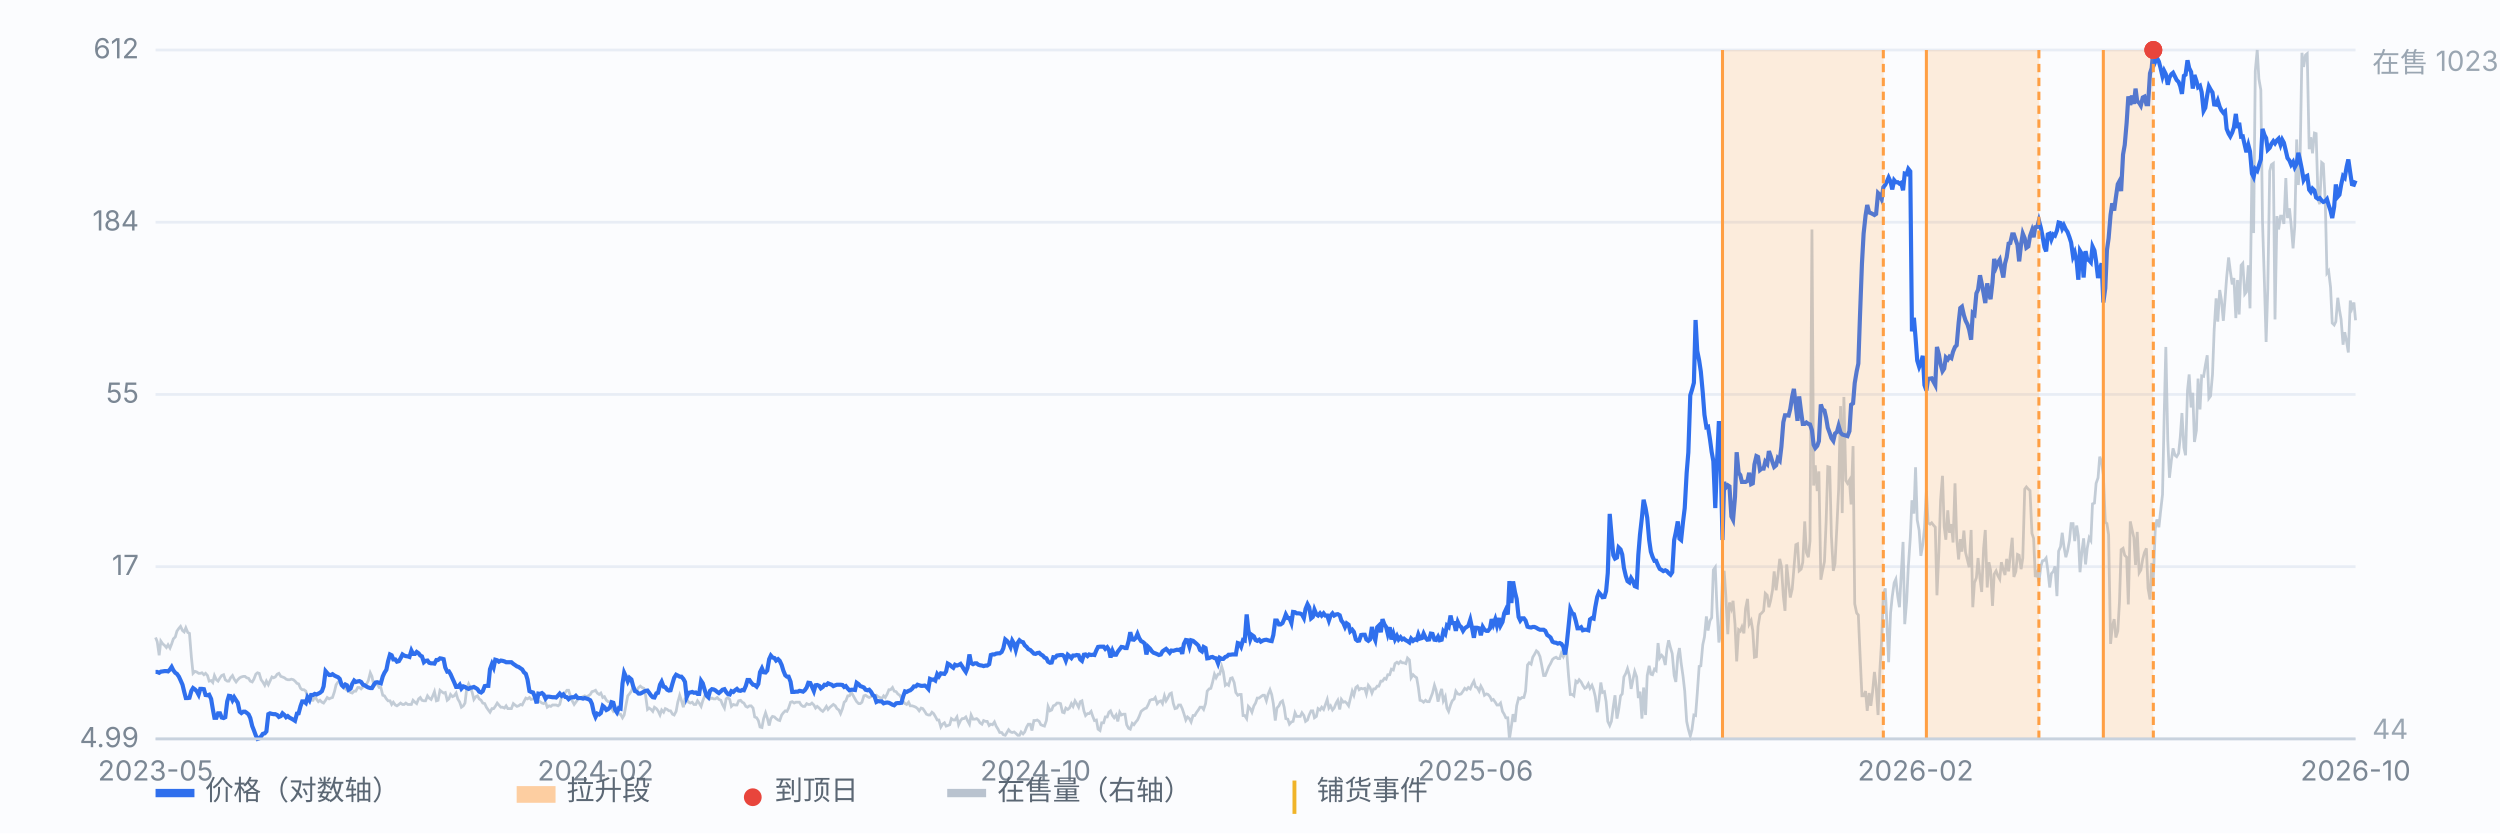
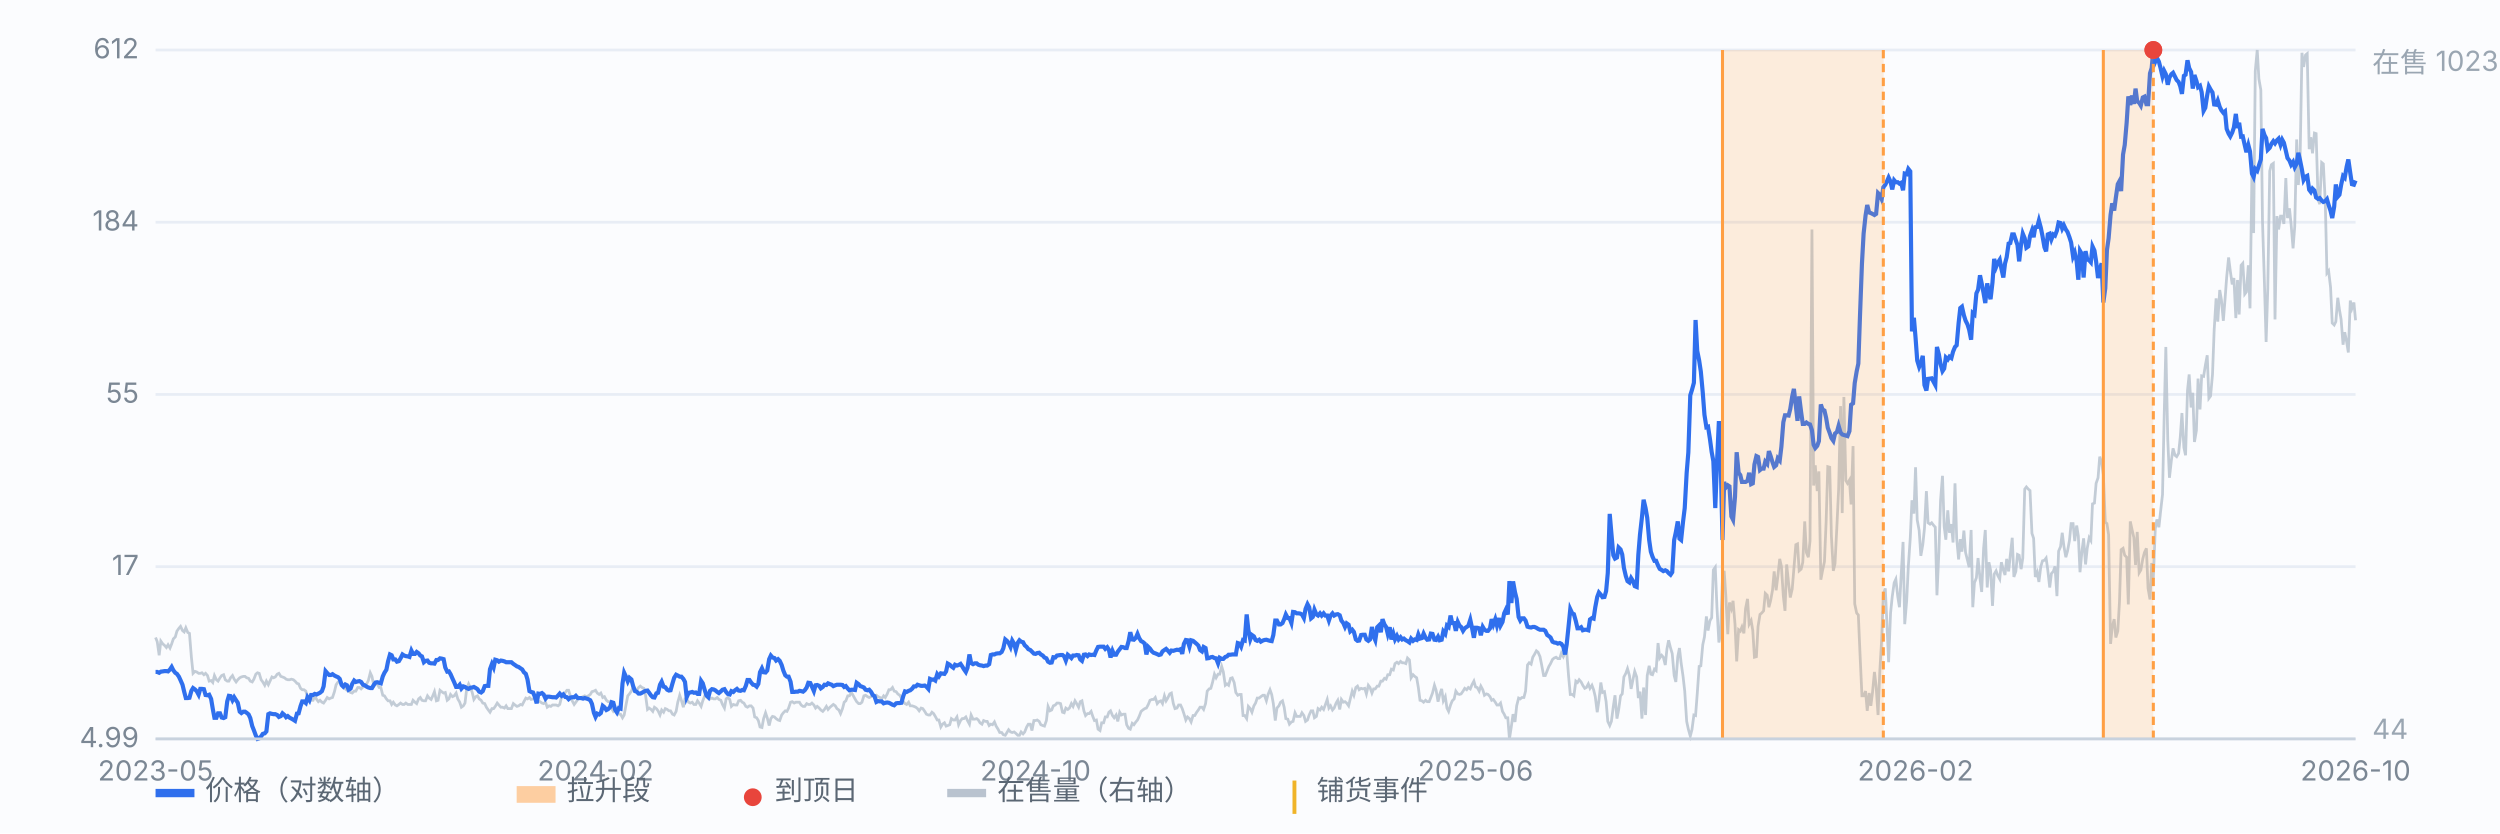
<svg xmlns="http://www.w3.org/2000/svg" viewBox="0 0 900 300" preserveAspectRatio="xMidYMid meet" style="width:100%;max-width:900px;height:auto;display:block" font-family="-apple-system,Segoe UI,Microsoft YaHei,sans-serif" font-size="10">
  <rect x="0" y="0" width="900" height="300" fill="#fbfcfe" />
  <line x1="56" y1="266.0" x2="848" y2="266.0" stroke="#e8edf5" stroke-width="1" />
  <text x="50" y="269.0" text-anchor="end" fill="#7b8794">4.99</text>
  <line x1="56" y1="204.0" x2="848" y2="204.0" stroke="#e8edf5" stroke-width="1" />
  <text x="50" y="207.0" text-anchor="end" fill="#7b8794">17</text>
  <line x1="56" y1="142.0" x2="848" y2="142.0" stroke="#e8edf5" stroke-width="1" />
  <text x="50" y="145.0" text-anchor="end" fill="#7b8794">55</text>
  <line x1="56" y1="80.0" x2="848" y2="80.0" stroke="#e8edf5" stroke-width="1" />
  <text x="50" y="83.0" text-anchor="end" fill="#7b8794">184</text>
  <line x1="56" y1="18.0" x2="848" y2="18.0" stroke="#e8edf5" stroke-width="1" />
  <text x="50" y="21.0" text-anchor="end" fill="#7b8794">612</text>
  <path d="M56.0 229.5 L56.6 231.0 L57.3 235.9 L57.9 230.8 L58.6 231.8 L59.2 232.3 L59.9 233.1 L60.5 232.1 L61.2 233.3 L61.8 231.8 L62.4 230.0 L63.1 229.3 L63.7 227.2 L64.4 226.2 L65.0 225.5 L65.7 227.0 L66.3 227.5 L66.9 226.0 L67.6 227.7 L68.2 228.0 L68.9 236.6 L69.5 242.4 L70.2 241.7 L70.8 241.9 L71.5 242.4 L72.1 242.4 L72.7 242.2 L73.4 242.9 L74.0 242.4 L74.7 243.2 L75.3 245.2 L76.0 245.0 L76.6 245.7 L77.2 243.2 L77.9 244.7 L78.5 245.2 L79.2 244.0 L79.8 243.2 L80.5 242.9 L81.1 244.7 L81.8 245.2 L82.4 245.2 L83.0 244.0 L83.7 243.2 L84.3 244.5 L85.0 245.5 L85.6 244.7 L86.3 244.0 L86.9 243.7 L87.6 243.5 L88.2 243.5 L88.8 244.0 L89.5 244.2 L90.1 245.2 L90.8 245.5 L91.4 244.5 L92.1 242.7 L92.7 242.2 L93.3 242.4 L94.0 244.7 L94.6 245.5 L95.3 246.7 L95.9 245.2 L96.6 246.5 L97.2 245.2 L97.9 243.7 L98.5 244.0 L99.1 243.7 L99.8 242.7 L100.4 242.4 L101.1 243.5 L101.7 243.7 L102.4 244.0 L103.0 244.5 L103.6 244.7 L104.3 244.7 L104.9 244.5 L105.6 244.7 L106.2 245.2 L106.9 246.0 L107.5 246.2 L108.2 247.8 L108.8 248.3 L109.4 248.3 L110.1 248.8 L110.7 251.1 L111.4 251.6 L112.0 252.1 L112.7 252.1 L113.3 250.5 L114.0 251.8 L114.6 252.6 L115.2 252.1 L115.9 252.8 L116.5 253.1 L117.2 252.1 L117.8 251.1 L118.5 251.6 L119.1 251.3 L119.7 251.1 L120.4 249.0 L121.0 246.5 L121.7 245.5 L122.3 245.5 L123.0 246.7 L123.6 247.3 L124.3 248.0 L124.9 248.5 L125.5 248.8 L126.2 249.3 L126.8 249.5 L127.5 248.8 L128.1 248.8 L128.8 247.5 L129.4 247.5 L130.0 248.0 L130.7 247.3 L131.3 247.0 L132.0 246.2 L132.6 245.0 L133.3 242.2 L133.9 243.5 L134.6 247.0 L135.2 246.2 L135.8 246.2 L136.5 247.5 L137.1 247.5 L137.8 250.3 L138.4 250.5 L139.1 251.6 L139.7 252.3 L140.4 252.3 L141.0 253.6 L141.6 252.8 L142.3 253.8 L142.9 254.1 L143.6 253.6 L144.2 253.1 L144.9 253.6 L145.5 253.6 L146.1 253.1 L146.8 253.6 L147.4 253.6 L148.1 253.6 L148.7 252.1 L149.4 252.8 L150.0 253.3 L150.7 251.6 L151.3 251.1 L151.9 252.1 L152.6 252.3 L153.2 252.3 L153.9 250.5 L154.5 251.3 L155.2 251.8 L155.8 250.5 L156.4 249.0 L157.1 252.3 L157.7 252.1 L158.4 248.5 L159.0 249.0 L159.7 249.5 L160.3 249.3 L161.0 252.1 L161.6 251.6 L162.2 250.0 L162.9 250.8 L163.5 250.5 L164.2 249.5 L164.8 251.6 L165.5 252.8 L166.1 254.6 L166.8 254.1 L167.4 253.1 L168.0 248.0 L168.7 246.2 L169.3 247.5 L170.0 249.3 L170.6 251.8 L171.3 250.8 L171.9 250.5 L172.5 251.6 L173.2 252.1 L173.8 253.1 L174.5 253.3 L175.1 254.6 L175.8 255.6 L176.4 256.4 L177.1 255.1 L177.7 255.1 L178.3 254.3 L179.0 253.1 L179.6 253.8 L180.3 254.6 L180.9 254.6 L181.6 254.9 L182.2 254.1 L182.8 255.1 L183.5 255.1 L184.1 255.1 L184.8 253.3 L185.4 253.8 L186.1 254.3 L186.7 254.1 L187.4 253.6 L188.0 253.8 L188.6 252.6 L189.3 251.3 L189.9 251.6 L190.6 251.1 L191.2 251.8 L191.9 251.6 L192.5 251.6 L193.2 252.3 L193.8 252.6 L194.4 252.6 L195.1 253.1 L195.7 253.3 L196.4 252.8 L197.0 254.6 L197.7 254.1 L198.3 254.3 L198.9 253.8 L199.6 253.8 L200.2 253.8 L200.9 254.1 L201.5 253.6 L202.2 250.8 L202.8 249.8 L203.5 249.3 L204.1 248.5 L204.7 248.5 L205.4 250.8 L206.0 252.3 L206.7 253.6 L207.3 252.8 L208.0 251.8 L208.6 251.3 L209.2 251.1 L209.9 250.8 L210.5 250.5 L211.2 250.8 L211.8 250.5 L212.5 250.0 L213.1 249.0 L213.8 248.8 L214.4 248.5 L215.0 249.5 L215.7 250.0 L216.3 249.5 L217.0 251.1 L217.6 250.8 L218.3 252.1 L218.9 252.6 L219.6 252.6 L220.2 255.1 L220.8 256.1 L221.5 255.4 L222.1 255.9 L222.8 257.1 L223.4 257.1 L224.1 258.4 L224.7 257.4 L225.3 254.1 L226.0 250.5 L226.6 249.8 L227.3 248.8 L227.9 247.3 L228.6 248.8 L229.2 248.5 L229.9 247.5 L230.5 247.0 L231.1 247.5 L231.8 247.8 L232.4 250.3 L233.1 255.4 L233.7 254.9 L234.4 255.4 L235.0 256.1 L235.6 254.6 L236.3 255.1 L236.9 255.9 L237.6 257.4 L238.2 255.6 L238.9 256.4 L239.5 255.1 L240.2 255.4 L240.8 255.9 L241.4 255.9 L242.1 257.1 L242.7 257.4 L243.4 256.1 L244.0 252.8 L244.7 250.3 L245.3 252.1 L246.0 254.6 L246.6 251.6 L247.2 251.6 L247.9 252.8 L248.5 253.1 L249.2 252.8 L249.8 253.6 L250.5 253.6 L251.1 252.3 L251.7 253.1 L252.4 254.3 L253.0 252.3 L253.7 250.5 L254.3 250.8 L255.0 251.3 L255.6 251.6 L256.3 251.3 L256.9 251.6 L257.5 251.6 L258.2 251.1 L258.8 251.8 L259.5 252.1 L260.1 253.6 L260.8 254.9 L261.4 251.6 L262.0 251.1 L262.7 251.8 L263.3 254.3 L264.0 253.6 L264.6 253.8 L265.3 253.8 L265.9 252.3 L266.6 252.1 L267.2 252.8 L267.8 253.1 L268.5 254.3 L269.1 254.6 L269.8 254.1 L270.4 254.1 L271.1 254.9 L271.7 258.1 L272.4 258.4 L273.0 259.4 L273.6 261.7 L274.3 261.9 L274.9 258.7 L275.6 256.6 L276.2 258.4 L276.9 261.2 L277.5 258.7 L278.1 257.9 L278.8 258.1 L279.4 258.7 L280.1 259.2 L280.7 259.4 L281.4 257.4 L282.0 256.6 L282.7 255.9 L283.3 256.1 L283.9 254.9 L284.6 252.8 L285.2 252.6 L285.9 253.1 L286.5 252.8 L287.2 252.8 L287.8 252.8 L288.4 253.8 L289.1 254.3 L289.7 254.3 L290.4 253.3 L291.0 253.6 L291.7 253.6 L292.3 253.1 L293.0 253.8 L293.6 254.9 L294.2 254.3 L294.9 254.9 L295.5 255.6 L296.2 256.1 L296.8 255.4 L297.5 254.3 L298.1 255.4 L298.8 254.6 L299.4 254.1 L300.0 253.6 L300.7 254.1 L301.3 255.1 L302.0 255.6 L302.6 256.9 L303.3 255.1 L303.9 252.8 L304.5 252.3 L305.2 250.5 L305.8 250.5 L306.5 249.3 L307.1 250.3 L307.8 251.6 L308.4 252.6 L309.1 253.3 L309.7 253.3 L310.3 252.8 L311.0 250.5 L311.6 250.3 L312.3 250.8 L312.9 251.1 L313.6 250.8 L314.2 250.3 L314.8 250.8 L315.5 250.3 L316.1 250.8 L316.8 251.1 L317.4 251.6 L318.1 250.5 L318.7 251.1 L319.4 249.8 L320.0 248.3 L320.6 248.3 L321.3 247.5 L321.9 248.8 L322.6 249.0 L323.2 249.8 L323.9 250.3 L324.5 251.3 L325.2 252.6 L325.8 253.3 L326.4 253.6 L327.1 252.8 L327.7 254.1 L328.4 254.1 L329.0 254.3 L329.7 254.6 L330.3 255.1 L330.9 255.9 L331.6 254.9 L332.2 255.1 L332.9 256.1 L333.5 257.1 L334.2 257.4 L334.8 257.4 L335.5 256.4 L336.1 256.9 L336.7 257.9 L337.4 259.2 L338.0 259.2 L338.7 261.7 L339.3 260.7 L340.0 260.2 L340.6 261.4 L341.2 261.2 L341.9 260.9 L342.5 258.7 L343.2 259.2 L343.8 259.2 L344.5 258.1 L345.1 260.9 L345.8 259.4 L346.4 258.7 L347.0 258.7 L347.7 258.1 L348.3 259.4 L349.0 260.7 L349.6 257.4 L350.3 258.9 L350.9 258.9 L351.6 258.7 L352.2 259.2 L352.8 260.2 L353.5 260.7 L354.1 259.4 L354.8 259.7 L355.4 259.7 L356.1 261.2 L356.7 260.7 L357.3 260.9 L358.0 259.9 L358.6 261.4 L359.3 262.5 L359.9 263.7 L360.6 263.7 L361.2 264.5 L361.9 264.7 L362.5 263.7 L363.1 262.7 L363.8 263.5 L364.4 263.7 L365.1 263.5 L365.7 264.0 L366.4 264.7 L367.0 264.7 L367.6 263.5 L368.3 264.2 L368.9 263.5 L369.6 261.7 L370.2 260.7 L370.9 260.7 L371.5 263.0 L372.2 259.4 L372.8 259.4 L373.4 259.2 L374.1 259.7 L374.7 260.9 L375.4 261.2 L376.0 261.4 L376.7 259.4 L377.3 254.3 L378.0 255.9 L378.6 255.6 L379.2 254.1 L379.9 253.8 L380.5 253.1 L381.2 253.1 L381.8 253.3 L382.5 256.4 L383.1 256.6 L383.7 254.9 L384.4 255.4 L385.0 254.9 L385.7 253.3 L386.3 254.3 L387.0 252.3 L387.6 253.3 L388.3 254.6 L388.9 252.6 L389.5 252.3 L390.2 255.9 L390.8 257.6 L391.5 256.9 L392.1 256.9 L392.8 256.1 L393.4 257.9 L394.0 259.4 L394.7 259.2 L395.3 262.5 L396.0 263.0 L396.6 260.2 L397.3 260.2 L397.9 258.1 L398.6 258.1 L399.2 256.4 L399.8 255.9 L400.5 257.6 L401.1 258.4 L401.8 257.4 L402.4 259.7 L403.1 256.4 L403.7 257.4 L404.4 257.1 L405.0 257.1 L405.6 260.9 L406.3 262.2 L406.9 262.5 L407.6 260.4 L408.2 260.9 L408.9 259.9 L409.5 259.2 L410.1 257.9 L410.8 256.1 L411.4 255.6 L412.1 255.1 L412.7 254.9 L413.4 253.6 L414.0 252.1 L414.7 251.8 L415.3 251.8 L415.9 251.1 L416.6 253.3 L417.2 252.6 L417.9 252.3 L418.5 253.3 L419.2 250.5 L419.8 252.3 L420.4 251.3 L421.1 249.8 L421.7 249.5 L422.4 253.3 L423.0 255.1 L423.7 254.9 L424.3 253.8 L425.0 253.8 L425.6 255.1 L426.2 256.9 L426.9 259.2 L427.5 258.1 L428.2 258.7 L428.8 259.9 L429.5 257.6 L430.1 257.6 L430.8 256.4 L431.4 255.6 L432.0 254.6 L432.7 254.6 L433.3 255.4 L434.0 253.3 L434.6 248.8 L435.3 248.0 L435.9 247.8 L436.5 245.7 L437.2 242.7 L437.8 244.0 L438.5 242.7 L439.1 242.7 L439.8 239.9 L440.4 241.9 L441.1 246.7 L441.7 246.2 L442.3 246.7 L443.0 244.2 L443.6 244.0 L444.3 245.7 L444.9 249.3 L445.6 250.3 L446.2 250.0 L446.8 250.0 L447.5 257.6 L448.1 257.6 L448.8 258.7 L449.4 254.3 L450.1 255.1 L450.7 256.4 L451.4 254.1 L452.0 253.1 L452.6 251.3 L453.3 251.3 L453.9 250.8 L454.6 250.3 L455.2 250.3 L455.9 252.3 L456.5 250.0 L457.2 248.3 L457.8 250.0 L458.4 253.3 L459.1 259.4 L459.7 254.9 L460.4 254.1 L461.0 252.8 L461.7 252.3 L462.3 254.6 L462.9 258.7 L463.6 258.9 L464.2 260.7 L464.9 259.9 L465.5 259.7 L466.2 256.6 L466.8 257.9 L467.5 257.9 L468.1 257.9 L468.7 256.6 L469.4 257.6 L470.0 259.7 L470.7 259.2 L471.3 257.4 L472.0 255.9 L472.6 255.9 L473.2 258.4 L473.9 257.9 L474.5 255.1 L475.2 255.6 L475.8 254.6 L476.5 255.4 L477.1 253.8 L477.8 251.8 L478.4 254.9 L479.0 254.1 L479.7 255.6 L480.3 254.9 L481.0 253.1 L481.6 252.1 L482.3 255.4 L482.9 251.8 L483.6 252.8 L484.2 252.6 L484.8 253.1 L485.5 254.1 L486.1 251.6 L486.8 248.8 L487.4 250.3 L488.1 247.5 L488.7 247.0 L489.3 248.3 L490.0 247.8 L490.6 248.0 L491.3 247.8 L491.9 249.8 L492.6 246.7 L493.2 247.5 L493.9 249.5 L494.5 248.0 L495.1 248.0 L495.8 247.0 L496.4 247.0 L497.1 245.2 L497.7 245.2 L498.4 244.2 L499.0 244.5 L499.6 242.9 L500.3 242.9 L500.9 240.9 L501.6 241.2 L502.2 238.9 L502.9 238.4 L503.5 238.9 L504.2 238.1 L504.8 238.6 L505.4 238.6 L506.1 238.9 L506.7 236.9 L507.4 237.6 L508.0 244.0 L508.7 242.9 L509.3 243.5 L510.0 244.0 L510.6 247.5 L511.2 252.1 L511.9 252.3 L512.5 252.8 L513.2 252.1 L513.8 252.6 L514.5 252.6 L515.1 251.1 L515.7 249.5 L516.4 246.7 L517.0 248.5 L517.7 252.6 L518.3 250.0 L519.0 248.0 L519.6 252.3 L520.3 250.8 L520.9 254.9 L521.5 256.1 L522.2 253.8 L522.8 252.3 L523.5 251.6 L524.1 248.8 L524.8 249.8 L525.4 250.0 L526.0 249.8 L526.7 248.8 L527.3 247.8 L528.0 248.3 L528.6 247.5 L529.3 248.0 L529.9 246.5 L530.6 245.2 L531.2 247.3 L531.8 247.5 L532.5 248.8 L533.1 247.0 L533.8 248.3 L534.4 250.3 L535.1 249.8 L535.7 250.0 L536.4 250.8 L537.0 252.1 L537.6 251.8 L538.3 252.8 L538.9 253.8 L539.6 253.8 L540.2 253.1 L540.9 256.1 L541.5 257.1 L542.1 258.4 L542.8 258.4 L543.4 266.0 L544.1 261.4 L544.7 257.1 L545.4 259.9 L546.0 254.1 L546.7 251.3 L547.3 251.6 L547.9 251.1 L548.6 251.1 L549.2 248.8 L549.9 239.4 L550.5 238.6 L551.2 239.1 L551.8 236.6 L552.4 235.6 L553.1 234.3 L553.7 234.8 L554.4 236.4 L555.0 239.4 L555.7 243.2 L556.3 243.2 L557.0 241.4 L557.6 239.9 L558.2 238.9 L558.9 237.4 L559.5 236.9 L560.2 236.6 L560.8 237.1 L561.5 237.1 L562.1 235.1 L562.8 236.4 L563.4 235.1 L564.0 234.6 L564.7 243.5 L565.3 250.0 L566.0 250.0 L566.6 250.5 L567.3 245.2 L567.9 245.7 L568.5 244.7 L569.2 245.5 L569.8 246.7 L570.5 247.8 L571.1 247.5 L571.8 246.2 L572.4 247.8 L573.1 246.7 L573.7 248.3 L574.3 250.8 L575.0 256.4 L575.6 252.3 L576.3 245.7 L576.9 249.3 L577.6 249.0 L578.2 252.6 L578.8 259.7 L579.5 261.2 L580.1 259.7 L580.8 254.3 L581.4 250.3 L582.1 258.7 L582.7 255.6 L583.4 250.5 L584.0 249.8 L584.6 243.7 L585.3 242.4 L585.9 240.7 L586.6 243.2 L587.2 248.0 L587.9 244.5 L588.5 241.7 L589.2 243.7 L589.8 251.3 L590.4 249.0 L591.1 258.7 L591.7 247.5 L592.4 257.4 L593.0 243.2 L593.7 239.7 L594.3 242.7 L594.9 242.9 L595.6 240.9 L596.2 241.4 L596.9 231.5 L597.5 236.9 L598.2 235.9 L598.8 236.6 L599.5 239.4 L600.1 233.6 L600.7 230.5 L601.4 233.3 L602.0 235.3 L602.7 243.2 L603.3 245.5 L604.0 236.4 L604.6 233.3 L605.2 238.6 L605.9 243.5 L606.5 248.8 L607.2 259.7 L607.8 262.5 L608.5 265.0 L609.1 262.7 L609.8 257.4 L610.4 257.6 L611.0 249.8 L611.7 239.9 L612.3 239.7 L613.0 232.1 L613.6 229.3 L614.3 221.9 L614.9 227.0 L615.6 223.4 L616.2 222.4 L616.8 205.2 L617.5 204.2 L618.1 218.6 L618.8 231.3 L619.4 228.3 L620.1 208.0 L620.7 205.5 L621.3 214.6 L622.0 228.3 L622.6 216.9 L623.3 219.1 L623.9 216.3 L624.6 224.7 L625.2 238.1 L625.9 226.7 L626.5 227.2 L627.1 225.7 L627.8 228.0 L628.4 219.1 L629.1 215.6 L629.7 224.7 L630.4 223.4 L631.0 227.0 L631.6 236.6 L632.3 236.4 L632.9 225.5 L633.6 221.2 L634.2 220.7 L634.9 219.9 L635.5 213.6 L636.2 214.3 L636.8 218.6 L637.4 216.3 L638.1 212.5 L638.7 205.7 L639.4 212.5 L640.0 207.7 L640.7 201.2 L641.3 203.9 L642.0 214.6 L642.6 219.9 L643.2 203.2 L643.9 210.0 L644.5 215.1 L645.2 212.0 L645.8 204.7 L646.5 196.1 L647.1 195.8 L647.7 205.5 L648.4 204.9 L649.0 202.4 L649.7 187.7 L650.3 198.9 L651.0 200.6 L651.6 194.8 L652.3 82.6 L652.9 174.8 L653.5 167.5 L654.2 176.8 L654.8 169.7 L655.5 208.7 L656.1 205.5 L656.8 202.2 L657.4 188.0 L658.0 168.0 L658.7 168.2 L659.3 193.0 L660.0 205.5 L660.6 202.9 L661.3 189.0 L661.9 176.3 L662.6 146.2 L663.2 184.7 L663.8 142.9 L664.5 173.0 L665.1 174.0 L665.8 172.8 L666.4 181.6 L667.1 160.6 L667.7 217.4 L668.4 220.7 L669.0 221.4 L669.6 235.3 L670.3 250.5 L670.9 250.5 L671.6 248.8 L672.2 255.9 L672.9 249.5 L673.5 254.1 L674.1 249.3 L674.8 241.9 L675.4 247.0 L676.1 257.4 L676.7 242.2 L677.4 230.3 L678.0 214.1 L678.7 211.8 L679.3 224.7 L679.9 238.4 L680.6 220.7 L681.2 214.8 L681.9 209.8 L682.5 208.5 L683.2 214.8 L683.8 218.6 L684.4 207.5 L685.1 195.1 L685.7 224.7 L686.4 216.3 L687.0 203.9 L687.7 193.6 L688.3 180.1 L689.0 184.9 L689.6 168.2 L690.2 187.2 L690.9 191.0 L691.5 200.1 L692.2 196.1 L692.8 190.3 L693.5 176.8 L694.1 188.2 L694.8 188.7 L695.4 188.2 L696.0 189.0 L696.7 189.8 L697.3 214.3 L698.0 198.6 L698.6 180.1 L699.3 171.3 L699.9 189.5 L700.5 194.3 L701.2 183.7 L701.8 191.8 L702.5 188.7 L703.1 195.3 L703.8 174.0 L704.4 193.8 L705.1 201.4 L705.7 194.1 L706.3 198.6 L707.0 191.0 L707.6 198.9 L708.3 201.7 L708.9 204.2 L709.6 190.8 L710.2 218.6 L710.8 209.8 L711.5 208.0 L712.1 200.9 L712.8 208.2 L713.4 213.1 L714.1 197.4 L714.7 190.8 L715.4 211.5 L716.0 202.4 L716.6 205.2 L717.3 218.1 L717.9 206.7 L718.6 205.5 L719.2 207.2 L719.9 208.5 L720.5 202.4 L721.2 205.2 L721.8 207.0 L722.4 201.2 L723.1 205.7 L723.7 199.9 L724.4 193.6 L725.0 207.7 L725.7 205.7 L726.3 199.6 L726.9 199.9 L727.6 204.9 L728.2 200.9 L728.9 176.1 L729.5 175.3 L730.2 176.1 L730.8 176.6 L731.5 192.0 L732.1 193.8 L732.7 207.7 L733.4 206.0 L734.0 209.5 L734.7 203.9 L735.3 201.9 L736.0 201.7 L736.6 200.9 L737.2 205.2 L737.9 211.5 L738.5 206.5 L739.2 205.7 L739.8 203.9 L740.5 214.6 L741.1 198.4 L741.8 196.8 L742.4 191.8 L743.0 196.6 L743.7 200.6 L744.3 198.4 L745.0 194.6 L745.6 188.5 L746.3 188.5 L746.9 194.8 L747.6 189.2 L748.2 193.0 L748.8 206.0 L749.5 198.4 L750.1 193.8 L750.8 203.2 L751.4 197.4 L752.1 193.6 L752.7 194.6 L753.3 181.4 L754.0 181.1 L754.6 174.0 L755.3 172.0 L755.9 164.4 L756.6 166.4 L757.2 170.8 L757.9 188.0 L758.5 188.5 L759.1 192.5 L759.8 231.8 L760.4 225.7 L761.1 222.9 L761.7 229.5 L762.4 227.2 L763.0 216.9 L763.6 197.9 L764.3 197.4 L764.9 199.9 L765.6 200.6 L766.2 217.6 L766.9 187.7 L767.5 190.5 L768.2 193.6 L768.8 203.4 L769.4 191.5 L770.1 206.2 L770.7 205.2 L771.4 201.2 L772.0 198.9 L772.7 197.4 L773.3 211.8 L774.0 215.8 L774.6 202.7 L775.2 208.2 L775.9 190.3 L776.5 187.0 L777.2 189.8 L777.8 184.2 L778.5 178.1 L779.1 150.0 L779.7 124.9 L780.4 158.3 L781.0 172.0 L781.7 165.7 L782.3 161.4 L783.0 163.9 L783.6 164.4 L784.3 163.2 L784.9 157.3 L785.5 148.7 L786.2 161.1 L786.8 163.9 L787.5 140.6 L788.1 134.8 L788.8 146.7 L789.4 141.4 L790.0 159.1 L790.7 155.0 L791.3 136.3 L792.0 147.4 L792.6 135.3 L793.3 135.5 L793.9 131.7 L794.6 127.9 L795.2 143.4 L795.8 142.6 L796.5 134.8 L797.1 118.8 L797.8 107.4 L798.4 115.8 L799.1 104.4 L799.7 107.9 L800.4 115.5 L801.0 107.9 L801.6 99.8 L802.3 92.7 L802.9 97.5 L803.6 102.4 L804.2 100.1 L804.9 114.5 L805.5 100.8 L806.1 113.2 L806.8 95.5 L807.4 94.8 L808.1 105.9 L808.7 105.1 L809.4 95.5 L810.0 111.0 L810.7 61.8 L811.3 83.9 L811.9 25.6 L812.6 18.0 L813.2 28.4 L813.9 32.4 L814.5 79.8 L815.2 102.1 L815.8 123.1 L816.4 103.9 L817.1 61.6 L817.7 59.3 L818.4 58.8 L819.0 115.0 L819.7 77.8 L820.3 82.6 L821.0 77.8 L821.6 77.8 L822.2 80.6 L822.9 64.1 L823.5 78.5 L824.2 75.0 L824.8 80.8 L825.5 89.4 L826.1 81.6 L826.8 50.2 L827.4 66.6 L828.0 59.0 L828.7 19.0 L829.3 24.1 L830.0 19.8 L830.6 19.3 L831.3 53.7 L831.9 49.4 L832.5 55.2 L833.2 47.9 L833.8 48.1 L834.5 71.7 L835.1 73.5 L835.8 58.5 L836.4 59.0 L837.1 72.7 L837.7 98.3 L838.3 97.5 L839.0 103.4 L839.6 116.3 L840.3 117.0 L840.9 115.8 L841.6 107.2 L842.2 111.5 L842.8 115.0 L843.5 124.1 L844.1 119.6 L844.8 123.1 L845.4 126.9 L846.1 108.2 L846.7 111.0 L847.4 108.9 L848.0 115.3" fill="none" stroke="#b9c3cf" stroke-width="1" opacity="0.85" />
  <text x="854" y="26" fill="#9aa6b2">在售 1023</text>
  <text x="854" y="266" fill="#9aa6b2">44</text>
  <path d="M56.0 241.9 L56.6 241.9 L57.3 242.2 L57.9 241.8 L58.6 241.7 L59.2 241.6 L59.9 241.6 L60.5 241.7 L61.2 241.0 L61.8 240.1 L62.4 241.3 L63.1 242.2 L63.7 242.6 L64.4 243.6 L65.0 244.9 L65.7 246.5 L66.3 249.0 L66.9 251.3 L67.6 251.3 L68.2 251.2 L68.9 248.7 L69.5 247.7 L70.2 248.2 L70.8 248.8 L71.5 250.1 L72.1 248.0 L72.7 248.0 L73.4 248.1 L74.0 250.2 L74.7 250.3 L75.3 250.1 L76.0 251.6 L76.6 255.2 L77.2 258.4 L77.9 258.4 L78.5 256.8 L79.2 256.8 L79.8 258.3 L80.5 258.5 L81.1 258.2 L81.8 252.5 L82.4 250.5 L83.0 250.6 L83.7 252.1 L84.3 251.0 L85.0 252.1 L85.6 253.0 L86.3 256.2 L86.9 256.7 L87.6 256.2 L88.2 256.2 L88.8 256.6 L89.5 257.2 L90.1 258.5 L90.8 261.4 L91.4 262.9 L92.1 264.8 L92.7 266.0 L93.3 265.8 L94.0 265.1 L94.6 264.2 L95.3 264.0 L95.9 263.3 L96.6 257.1 L97.2 256.8 L97.9 257.0 L98.5 257.1 L99.1 257.1 L99.8 257.4 L100.4 258.1 L101.1 257.8 L101.7 256.8 L102.4 257.4 L103.0 258.2 L103.6 257.8 L104.3 258.4 L104.9 258.7 L105.6 259.1 L106.2 259.5 L106.9 256.9 L107.5 256.8 L108.2 254.2 L108.8 252.5 L109.4 252.5 L110.1 253.1 L110.7 251.0 L111.4 252.1 L112.0 250.2 L112.7 250.2 L113.3 249.8 L114.0 250.0 L114.6 249.7 L115.2 249.4 L115.9 248.8 L116.5 247.1 L117.2 241.6 L117.8 242.3 L118.5 243.0 L119.1 243.0 L119.7 242.7 L120.4 243.2 L121.0 243.5 L121.7 243.8 L122.3 244.4 L123.0 246.6 L123.6 247.2 L124.3 246.4 L124.9 246.7 L125.5 248.3 L126.2 247.9 L126.8 246.2 L127.5 245.0 L128.1 245.5 L128.8 245.3 L129.4 245.2 L130.0 245.5 L130.7 246.5 L131.3 246.7 L132.0 247.2 L132.6 247.5 L133.3 247.7 L133.9 247.7 L134.6 246.5 L135.2 245.7 L135.8 245.6 L136.5 245.8 L137.1 246.0 L137.8 243.5 L138.4 242.2 L139.1 241.1 L139.7 238.1 L140.4 235.6 L141.0 235.9 L141.6 237.4 L142.3 237.4 L142.9 238.2 L143.6 238.0 L144.2 237.0 L144.9 235.6 L145.5 236.0 L146.1 236.2 L146.8 236.3 L147.4 236.5 L148.1 234.2 L148.7 235.4 L149.4 235.4 L150.0 234.7 L150.7 235.2 L151.3 236.0 L151.9 236.3 L152.6 238.4 L153.2 237.9 L153.9 237.8 L154.5 238.6 L155.2 238.8 L155.8 238.8 L156.4 238.9 L157.1 237.6 L157.7 237.6 L158.4 237.0 L159.0 237.1 L159.7 237.3 L160.3 240.3 L161.0 241.8 L161.6 241.7 L162.2 242.7 L162.9 244.3 L163.5 245.6 L164.2 247.3 L164.8 247.3 L165.5 246.5 L166.1 247.9 L166.8 247.1 L167.4 247.3 L168.0 247.7 L168.7 248.0 L169.3 247.6 L170.0 247.5 L170.6 247.3 L171.3 247.7 L171.9 248.1 L172.5 249.0 L173.2 249.3 L173.8 248.8 L174.5 247.0 L175.1 246.9 L175.8 246.9 L176.4 240.9 L177.1 239.0 L177.7 240.3 L178.3 237.5 L179.0 237.7 L179.6 238.2 L180.3 237.8 L180.9 237.9 L181.6 238.1 L182.2 238.4 L182.8 238.4 L183.5 238.4 L184.1 238.4 L184.8 239.0 L185.4 239.4 L186.1 239.9 L186.7 240.1 L187.4 240.6 L188.0 241.0 L188.6 242.0 L189.3 242.6 L189.9 244.6 L190.6 248.8 L191.2 249.1 L191.9 249.3 L192.5 250.7 L193.2 253.2 L193.8 249.7 L194.4 249.8 L195.1 249.5 L195.7 250.0 L196.4 251.5 L197.0 250.8 L197.7 250.8 L198.3 250.9 L198.9 251.0 L199.6 251.0 L200.2 251.1 L200.9 250.4 L201.5 249.7 L202.2 250.5 L202.8 250.0 L203.5 250.9 L204.1 251.0 L204.7 251.7 L205.4 251.1 L206.0 251.0 L206.7 251.0 L207.3 250.5 L208.0 251.3 L208.6 251.3 L209.2 251.3 L209.9 251.5 L210.5 251.3 L211.2 251.5 L211.8 251.7 L212.5 252.1 L213.1 253.4 L213.8 256.6 L214.4 258.1 L215.0 256.9 L215.7 257.2 L216.3 256.7 L217.0 254.1 L217.6 254.6 L218.3 255.6 L218.9 255.3 L219.6 254.6 L220.2 252.8 L220.8 253.0 L221.5 255.6 L222.1 256.5 L222.8 254.9 L223.4 255.1 L224.1 246.1 L224.7 242.2 L225.3 243.5 L226.0 245.3 L226.6 244.0 L227.3 244.6 L227.9 246.9 L228.6 248.8 L229.2 249.0 L229.9 249.7 L230.5 249.7 L231.1 249.4 L231.8 249.0 L232.4 248.7 L233.1 248.6 L233.7 249.4 L234.4 250.4 L235.0 251.0 L235.6 251.1 L236.3 249.6 L236.9 249.4 L237.6 246.5 L238.2 245.4 L238.9 247.2 L239.5 247.4 L240.2 248.3 L240.8 248.6 L241.4 248.5 L242.1 246.0 L242.7 244.0 L243.4 242.9 L244.0 243.2 L244.7 243.6 L245.3 243.6 L246.0 244.4 L246.6 245.5 L247.2 251.0 L247.9 249.4 L248.5 249.3 L249.2 249.1 L249.8 249.4 L250.5 249.3 L251.1 249.8 L251.7 249.8 L252.4 245.1 L253.0 246.0 L253.7 248.4 L254.3 250.3 L255.0 251.0 L255.6 248.7 L256.3 248.1 L256.9 248.2 L257.5 248.5 L258.2 249.1 L258.8 249.5 L259.5 248.9 L260.1 248.3 L260.8 248.1 L261.4 249.1 L262.0 249.8 L262.7 250.0 L263.3 248.8 L264.0 249.1 L264.6 248.5 L265.3 248.0 L265.9 248.6 L266.6 248.7 L267.2 248.4 L267.8 248.5 L268.5 246.9 L269.1 244.8 L269.8 244.8 L270.4 245.7 L271.1 246.5 L271.7 246.6 L272.4 247.2 L273.0 246.2 L273.6 242.0 L274.3 240.6 L274.9 242.0 L275.6 242.1 L276.2 241.4 L276.9 237.3 L277.5 236.0 L278.1 236.7 L278.8 236.9 L279.4 237.8 L280.1 237.3 L280.7 237.9 L281.4 239.4 L282.0 241.4 L282.7 243.1 L283.3 243.6 L283.9 243.6 L284.6 245.4 L285.2 249.1 L285.9 249.1 L286.5 249.0 L287.2 249.0 L287.8 248.7 L288.4 248.8 L289.1 249.0 L289.7 248.5 L290.4 247.5 L291.0 245.8 L291.7 245.9 L292.3 247.2 L293.0 248.8 L293.6 246.7 L294.2 246.6 L294.9 246.9 L295.5 247.8 L296.2 247.3 L296.8 246.5 L297.5 246.6 L298.1 246.0 L298.8 246.3 L299.4 246.5 L300.0 247.0 L300.7 246.7 L301.3 246.5 L302.0 246.5 L302.6 246.5 L303.3 246.6 L303.9 247.3 L304.5 247.0 L305.2 247.9 L305.8 248.5 L306.5 248.3 L307.1 248.3 L307.8 248.4 L308.4 245.8 L309.1 246.3 L309.7 247.0 L310.3 247.2 L311.0 247.5 L311.6 248.3 L312.3 248.5 L312.9 248.3 L313.6 249.1 L314.2 250.2 L314.8 250.6 L315.5 252.7 L316.1 252.4 L316.8 252.5 L317.4 252.5 L318.1 253.2 L318.7 253.0 L319.4 252.9 L320.0 253.0 L320.6 253.3 L321.3 253.7 L321.9 253.9 L322.6 253.2 L323.2 253.1 L323.9 253.1 L324.5 253.0 L325.2 250.5 L325.8 248.9 L326.4 249.1 L327.1 248.7 L327.7 248.5 L328.4 247.9 L329.0 247.1 L329.7 247.1 L330.3 246.5 L330.9 246.7 L331.6 246.9 L332.2 246.9 L332.9 246.8 L333.5 247.2 L334.2 248.0 L334.8 244.4 L335.5 244.7 L336.1 244.6 L336.7 245.0 L337.4 242.7 L338.0 243.5 L338.7 242.4 L339.3 242.5 L340.0 242.6 L340.6 241.7 L341.2 238.9 L341.9 239.3 L342.5 239.9 L343.2 240.4 L343.8 239.3 L344.5 239.6 L345.1 239.4 L345.8 239.0 L346.4 239.9 L347.0 240.9 L347.7 241.9 L348.3 240.4 L349.0 235.6 L349.6 238.7 L350.3 239.1 L350.9 238.8 L351.6 238.8 L352.2 239.3 L352.8 239.5 L353.5 239.6 L354.1 239.8 L354.8 239.6 L355.4 239.6 L356.1 239.1 L356.7 235.8 L357.3 235.6 L358.0 235.6 L358.6 235.3 L359.3 235.2 L359.9 235.2 L360.6 234.7 L361.2 233.4 L361.9 230.2 L362.5 230.7 L363.1 231.4 L363.8 232.9 L364.4 230.6 L365.1 231.8 L365.7 234.0 L366.4 231.4 L367.0 230.5 L367.6 231.0 L368.3 231.2 L368.9 232.3 L369.6 232.9 L370.2 233.7 L370.9 234.0 L371.5 234.6 L372.2 235.3 L372.8 235.4 L373.4 235.1 L374.1 235.0 L374.7 235.6 L375.4 236.0 L376.0 236.7 L376.7 237.0 L377.3 238.2 L378.0 238.6 L378.6 238.5 L379.2 236.6 L379.9 236.7 L380.5 236.0 L381.2 235.9 L381.8 235.8 L382.5 235.8 L383.1 236.3 L383.7 237.8 L384.4 235.7 L385.0 236.2 L385.7 236.9 L386.3 236.0 L387.0 236.0 L387.6 235.8 L388.3 235.9 L388.9 237.4 L389.5 237.9 L390.2 235.7 L390.8 235.6 L391.5 236.2 L392.1 235.6 L392.8 235.8 L393.4 235.7 L394.0 235.8 L394.7 234.1 L395.3 232.9 L396.0 232.8 L396.6 232.8 L397.3 232.8 L397.9 233.6 L398.6 233.0 L399.2 233.9 L399.8 236.7 L400.5 234.3 L401.1 235.7 L401.8 235.7 L402.4 234.6 L403.1 233.7 L403.7 232.9 L404.4 233.0 L405.0 233.3 L405.6 233.3 L406.3 230.8 L406.9 227.6 L407.6 230.2 L408.2 230.3 L408.9 229.6 L409.5 228.2 L410.1 229.7 L410.8 230.8 L411.4 231.1 L412.1 231.7 L412.7 235.6 L413.4 232.9 L414.0 233.5 L414.7 234.5 L415.3 235.0 L415.9 235.2 L416.6 235.5 L417.2 235.8 L417.9 235.6 L418.5 234.5 L419.2 234.0 L419.8 233.6 L420.4 234.2 L421.1 235.0 L421.7 234.2 L422.4 234.3 L423.0 234.1 L423.7 233.9 L424.3 234.0 L425.0 233.7 L425.6 235.4 L426.2 231.8 L426.9 230.4 L427.5 230.5 L428.2 232.8 L428.8 230.5 L429.5 230.7 L430.1 231.2 L430.8 231.8 L431.4 232.4 L432.0 234.0 L432.7 234.5 L433.3 232.9 L434.0 233.3 L434.6 237.0 L435.3 236.9 L435.9 236.6 L436.5 236.5 L437.2 236.9 L437.8 237.0 L438.5 238.8 L439.1 236.8 L439.8 237.2 L440.4 237.2 L441.1 236.5 L441.7 236.3 L442.3 235.7 L443.0 235.7 L443.6 235.6 L444.3 235.6 L444.9 235.6 L445.6 231.5 L446.2 231.7 L446.8 232.8 L447.5 230.4 L448.1 230.6 L448.8 221.2 L449.4 226.7 L450.1 230.2 L450.7 228.6 L451.4 229.1 L452.0 230.4 L452.6 230.7 L453.3 230.3 L453.9 231.0 L454.6 230.6 L455.2 230.4 L455.9 230.3 L456.5 230.5 L457.2 230.7 L457.8 230.8 L458.4 228.6 L459.1 223.4 L459.7 223.4 L460.4 224.8 L461.0 224.8 L461.7 224.3 L462.3 222.9 L462.9 221.2 L463.6 222.5 L464.2 222.5 L464.9 224.3 L465.5 220.3 L466.2 220.4 L466.8 220.8 L467.5 220.8 L468.1 220.9 L468.7 221.2 L469.4 222.5 L470.0 219.2 L470.7 217.5 L471.3 218.6 L472.0 222.6 L472.6 222.1 L473.2 219.5 L473.9 221.2 L474.5 221.6 L475.2 220.8 L475.8 221.6 L476.5 220.8 L477.1 221.6 L477.8 221.6 L478.4 223.4 L479.0 221.6 L479.7 220.8 L480.3 221.6 L481.0 221.2 L481.6 221.1 L482.3 221.5 L482.9 223.4 L483.6 224.3 L484.2 225.7 L484.8 224.4 L485.5 224.9 L486.1 227.3 L486.8 226.7 L487.4 227.5 L488.1 230.2 L488.7 230.7 L489.3 230.6 L490.0 228.6 L490.6 228.5 L491.3 228.5 L491.9 230.2 L492.6 230.7 L493.2 230.2 L493.9 225.7 L494.5 229.1 L495.1 230.5 L495.8 225.8 L496.4 225.2 L497.1 227.6 L497.7 222.9 L498.4 224.8 L499.0 225.7 L499.6 228.2 L500.3 225.8 L500.9 230.2 L501.6 228.1 L502.2 230.2 L502.9 228.9 L503.5 230.2 L504.2 229.4 L504.8 230.2 L505.4 229.9 L506.1 230.5 L506.7 230.8 L507.4 231.3 L508.0 229.9 L508.7 230.7 L509.3 230.2 L510.0 230.4 L510.6 228.4 L511.2 229.9 L511.9 229.7 L512.5 228.1 L513.2 229.6 L513.8 230.3 L514.5 230.2 L515.1 228.1 L515.7 228.2 L516.4 230.3 L517.0 230.4 L517.7 229.2 L518.3 230.5 L519.0 230.3 L519.6 227.3 L520.3 228.2 L520.9 225.2 L521.5 225.7 L522.2 221.6 L522.8 224.3 L523.5 224.3 L524.1 227.1 L524.8 223.9 L525.4 225.2 L526.0 225.7 L526.7 227.1 L527.3 226.2 L528.0 225.7 L528.6 225.3 L529.3 223.1 L529.9 225.9 L530.6 229.6 L531.2 226.0 L531.8 226.0 L532.5 226.2 L533.1 228.7 L533.8 225.7 L534.4 226.7 L535.1 227.1 L535.7 227.1 L536.4 226.2 L537.0 222.9 L537.6 224.8 L538.3 222.9 L538.9 225.2 L539.6 222.5 L540.2 225.2 L540.9 223.9 L541.5 220.8 L542.1 219.5 L542.8 221.2 L543.4 209.2 L544.1 217.1 L544.7 209.3 L545.4 213.2 L546.0 215.6 L546.7 222.1 L547.3 223.4 L547.9 222.6 L548.6 222.6 L549.2 223.4 L549.9 225.6 L550.5 225.8 L551.2 225.9 L551.8 225.7 L552.4 225.7 L553.1 226.0 L553.7 226.4 L554.4 226.7 L555.0 226.7 L555.7 226.7 L556.3 227.1 L557.0 228.6 L557.6 229.0 L558.2 229.5 L558.9 231.0 L559.5 231.3 L560.2 231.4 L560.8 231.7 L561.5 231.5 L562.1 231.8 L562.8 232.8 L563.4 235.6 L564.0 232.0 L564.7 225.3 L565.3 219.3 L566.0 220.8 L566.6 221.1 L567.3 223.6 L567.9 226.2 L568.5 226.2 L569.2 225.8 L569.8 226.9 L570.5 226.7 L571.1 226.7 L571.8 226.9 L572.4 223.0 L573.1 222.5 L573.7 222.7 L574.3 218.6 L575.0 214.9 L575.6 213.3 L576.3 214.1 L576.9 215.0 L577.6 214.9 L578.2 212.8 L578.8 206.3 L579.5 185.0 L580.1 192.0 L580.8 199.9 L581.4 201.1 L582.1 200.7 L582.7 197.1 L583.4 197.8 L584.0 199.6 L584.6 204.4 L585.3 207.4 L585.9 209.2 L586.6 209.7 L587.2 208.1 L587.9 209.2 L588.5 211.0 L589.2 211.3 L589.8 199.7 L590.4 192.4 L591.1 186.2 L591.7 179.9 L592.4 182.9 L593.0 186.4 L593.7 194.4 L594.3 198.6 L594.9 200.4 L595.6 201.9 L596.2 201.9 L596.9 203.6 L597.5 204.8 L598.2 205.2 L598.8 205.6 L599.5 205.3 L600.1 205.6 L600.7 206.3 L601.4 206.9 L602.0 206.0 L602.7 194.4 L603.3 191.6 L604.0 187.7 L604.6 193.9 L605.2 194.4 L605.9 187.8 L606.5 182.9 L607.2 170.2 L607.8 162.9 L608.5 142.3 L609.1 140.4 L609.8 137.8 L610.4 115.2 L611.0 126.3 L611.7 129.8 L612.3 133.8 L613.0 141.4 L613.6 149.3 L614.3 153.8 L614.9 153.6 L615.6 158.2 L616.2 162.7 L616.8 166.0 L617.5 182.9 L618.1 167.0 L618.8 151.6 L619.4 164.1 L620.1 194.4 L620.7 173.5 L621.3 175.5 L622.0 174.7 L622.6 175.1 L623.3 185.9 L623.9 187.1 L624.6 178.9 L625.2 162.8 L625.9 170.2 L626.5 171.0 L627.1 173.5 L627.8 173.5 L628.4 173.5 L629.1 173.1 L629.7 170.2 L630.4 174.3 L631.0 174.0 L631.6 167.2 L632.3 164.2 L632.9 164.5 L633.6 169.2 L634.2 168.7 L634.9 168.7 L635.5 166.2 L636.2 167.0 L636.8 162.4 L637.4 164.1 L638.1 166.4 L638.7 168.1 L639.4 167.5 L640.0 165.0 L640.7 165.8 L641.3 160.8 L642.0 152.0 L642.6 149.5 L643.2 149.5 L643.9 149.6 L644.5 147.2 L645.2 142.7 L645.8 140.0 L646.5 146.1 L647.1 151.5 L647.7 142.7 L648.4 148.3 L649.0 152.6 L649.7 152.6 L650.3 152.1 L651.0 152.6 L651.6 152.8 L652.3 154.9 L652.9 160.1 L653.5 161.3 L654.2 160.5 L654.8 158.8 L655.5 145.6 L656.1 147.4 L656.8 147.8 L657.4 150.4 L658.0 154.0 L658.7 155.9 L659.3 157.7 L660.0 158.7 L660.6 156.1 L661.3 155.5 L661.9 153.3 L662.6 155.7 L663.2 156.4 L663.8 156.6 L664.5 156.8 L665.1 157.0 L665.8 155.2 L666.4 145.7 L667.1 145.2 L667.7 137.9 L668.4 133.7 L669.0 130.9 L669.6 113.6 L670.3 94.9 L670.9 84.1 L671.6 77.6 L672.2 73.8 L672.9 76.5 L673.5 76.7 L674.1 77.0 L674.8 77.4 L675.4 77.0 L676.1 69.5 L676.7 70.1 L677.4 71.7 L678.0 67.4 L678.7 66.5 L679.3 65.3 L679.9 63.9 L680.6 65.4 L681.2 68.2 L681.9 64.9 L682.5 65.6 L683.2 65.6 L683.8 66.1 L684.4 65.8 L685.1 68.5 L685.7 62.5 L686.4 62.7 L687.0 60.8 L687.7 61.7 L688.3 119.3 L689.0 114.4 L689.6 121.6 L690.2 129.8 L690.9 132.1 L691.5 130.7 L692.2 128.1 L692.8 138.6 L693.5 140.6 L694.1 136.4 L694.8 136.3 L695.4 136.2 L696.0 137.3 L696.7 138.6 L697.3 124.9 L698.0 127.6 L698.6 131.1 L699.3 133.6 L699.9 132.7 L700.5 128.7 L701.2 129.4 L701.8 128.4 L702.5 128.9 L703.1 126.6 L703.8 124.9 L704.4 124.3 L705.1 116.3 L705.7 110.9 L706.3 110.4 L707.0 113.5 L707.6 115.4 L708.3 116.8 L708.9 118.7 L709.6 122.3 L710.2 112.7 L710.8 113.2 L711.5 105.6 L712.1 104.3 L712.8 99.1 L713.4 102.0 L714.1 105.6 L714.7 109.1 L715.4 102.0 L716.0 105.6 L716.6 107.7 L717.3 101.6 L717.9 93.2 L718.6 96.1 L719.2 94.6 L719.9 93.5 L720.5 96.7 L721.2 99.9 L721.8 94.9 L722.4 92.6 L723.1 87.7 L723.7 87.5 L724.4 84.4 L725.0 84.4 L725.7 86.5 L726.3 88.2 L726.9 94.1 L727.6 87.8 L728.2 84.1 L728.9 85.8 L729.5 89.2 L730.2 88.7 L730.8 85.0 L731.5 83.0 L732.1 85.4 L732.7 81.8 L733.4 81.7 L734.0 79.4 L734.7 82.0 L735.3 85.0 L736.0 89.0 L736.6 90.5 L737.2 84.4 L737.9 84.1 L738.5 86.2 L739.2 84.4 L739.8 84.8 L740.5 83.0 L741.1 80.1 L741.8 80.3 L742.4 82.3 L743.0 81.1 L743.7 82.6 L744.3 83.5 L745.0 85.4 L745.6 87.3 L746.3 92.3 L746.9 90.9 L747.6 94.1 L748.2 100.7 L748.8 90.3 L749.5 91.5 L750.1 99.9 L750.8 90.4 L751.4 93.4 L752.1 93.7 L752.7 94.4 L753.3 88.7 L754.0 90.2 L754.6 94.1 L755.3 100.1 L755.9 96.9 L756.6 94.8 L757.2 108.9 L757.9 103.8 L758.5 90.0 L759.1 85.8 L759.8 77.4 L760.4 73.2 L761.1 75.8 L761.7 71.2 L762.4 66.3 L763.0 65.2 L763.6 68.8 L764.3 55.6 L764.9 52.2 L765.6 44.1 L766.2 34.7 L766.9 37.8 L767.5 34.4 L768.2 37.4 L768.8 31.9 L769.4 36.5 L770.1 37.0 L770.7 38.0 L771.4 35.1 L772.0 34.8 L772.7 37.5 L773.3 37.5 L774.0 26.4 L774.6 24.5 L775.2 18.0 L775.9 22.2 L776.5 20.8 L777.2 22.2 L777.8 24.5 L778.5 27.5 L779.1 25.5 L779.7 26.7 L780.4 30.5 L781.0 27.9 L781.7 26.7 L782.3 26.2 L783.0 27.6 L783.6 28.8 L784.3 29.5 L784.9 31.1 L785.5 33.8 L786.2 27.3 L786.8 26.9 L787.5 21.7 L788.1 24.5 L788.8 25.9 L789.4 31.9 L790.0 27.0 L790.7 29.1 L791.3 31.4 L792.0 30.9 L792.6 33.2 L793.3 39.9 L793.9 38.8 L794.6 34.2 L795.2 31.1 L795.8 32.2 L796.5 33.3 L797.1 37.6 L797.8 37.7 L798.4 36.2 L799.1 38.5 L799.7 39.7 L800.4 40.6 L801.0 40.1 L801.6 46.4 L802.3 48.1 L802.9 49.1 L803.6 47.7 L804.2 45.9 L804.9 41.0 L805.5 46.1 L806.1 44.2 L806.8 49.2 L807.4 49.1 L808.1 52.2 L808.7 54.8 L809.4 52.2 L810.0 54.5 L810.7 62.5 L811.3 63.7 L811.9 60.8 L812.6 61.5 L813.2 59.6 L813.9 57.4 L814.5 46.4 L815.2 48.6 L815.8 49.7 L816.4 53.9 L817.1 53.2 L817.7 51.8 L818.4 50.8 L819.0 51.6 L819.7 50.5 L820.3 49.9 L821.0 52.1 L821.6 50.3 L822.2 51.4 L822.9 54.3 L823.5 56.9 L824.2 57.8 L824.8 59.3 L825.5 58.3 L826.1 60.2 L826.8 58.9 L827.4 55.0 L828.0 57.6 L828.7 61.1 L829.3 64.8 L830.0 63.6 L830.6 63.3 L831.3 68.3 L831.9 69.1 L832.5 67.9 L833.2 68.6 L833.8 71.1 L834.5 71.6 L835.1 71.3 L835.8 72.2 L836.4 72.7 L837.1 72.4 L837.7 71.7 L838.3 73.8 L839.0 75.9 L839.6 78.5 L840.3 74.4 L840.9 66.4 L841.6 70.8 L842.2 70.1 L842.8 66.6 L843.5 63.4 L844.1 64.0 L844.8 60.0 L845.4 57.4 L846.1 62.3 L846.7 66.3 L847.4 66.5 L848.0 65.0" fill="none" stroke="#2f6fed" stroke-width="1.5" />
  <rect x="620.1" y="18" width="58.0" height="248" fill="#ff9f43" opacity="0.18" />
  <line x1="620.1" y1="18" x2="620.1" y2="266" stroke="#ff9f43" stroke-width="1.1" />
  <line x1="678.0" y1="18" x2="678.0" y2="266" stroke="#ff9f43" stroke-width="1.1" stroke-dasharray="3 2" />
-   <circle cx="775.2" cy="18.0" r="3.2" fill="#e8453c" />
-   <rect x="693.5" y="18" width="40.6" height="248" fill="#ff9f43" opacity="0.18" />
-   <line x1="693.5" y1="18" x2="693.5" y2="266" stroke="#ff9f43" stroke-width="1.1" />
-   <line x1="734.0" y1="18" x2="734.0" y2="266" stroke="#ff9f43" stroke-width="1.1" stroke-dasharray="3 2" />
  <circle cx="775.2" cy="18.0" r="3.2" fill="#e8453c" />
  <rect x="757.2" y="18" width="18.0" height="248" fill="#ff9f43" opacity="0.18" />
  <line x1="757.2" y1="18" x2="757.2" y2="266" stroke="#ff9f43" stroke-width="1.1" />
  <line x1="775.2" y1="18" x2="775.2" y2="266" stroke="#ff9f43" stroke-width="1.1" stroke-dasharray="3 2" />
  <circle cx="775.2" cy="18.0" r="3.2" fill="#e8453c" />
  <line x1="56" y1="266" x2="848" y2="266" stroke="#c8d2de" stroke-width="1" />
  <text x="56.0" y="281" text-anchor="middle" fill="#7b8794">2023-05</text>
  <text x="214.4" y="281" text-anchor="middle" fill="#7b8794">2024-02</text>
  <text x="372.8" y="281" text-anchor="middle" fill="#7b8794">2024-10</text>
  <text x="531.2" y="281" text-anchor="middle" fill="#7b8794">2025-06</text>
  <text x="689.6" y="281" text-anchor="middle" fill="#7b8794">2026-02</text>
  <text x="848.0" y="281" text-anchor="middle" fill="#7b8794">2026-10</text>
  <g transform="translate(56,292)">
    <rect x="0" y="-8" width="14" height="3" fill="#2f6fed" />
    <text x="18" y="-4" fill="#5b6774">价格（对数轴）</text>
    <rect x="130" y="-9" width="14" height="6" fill="#ff9f43" opacity="0.5" />
    <text x="148" y="-4" fill="#5b6774">拉升段</text>
    <circle cx="215" cy="-5" r="3.2" fill="#e8453c" />
    <text x="223" y="-4" fill="#5b6774">到顶日</text>
    <rect x="285" y="-8" width="14" height="3" fill="#b9c3cf" />
    <text x="303" y="-4" fill="#5b6774">在售量（右轴）</text>
    <line x1="410" y1="-11" x2="410" y2="1" stroke="#f0b429" stroke-width="1.4" />
    <text x="418" y="-4" fill="#5b6774">铺货事件</text>
  </g>
</svg>
